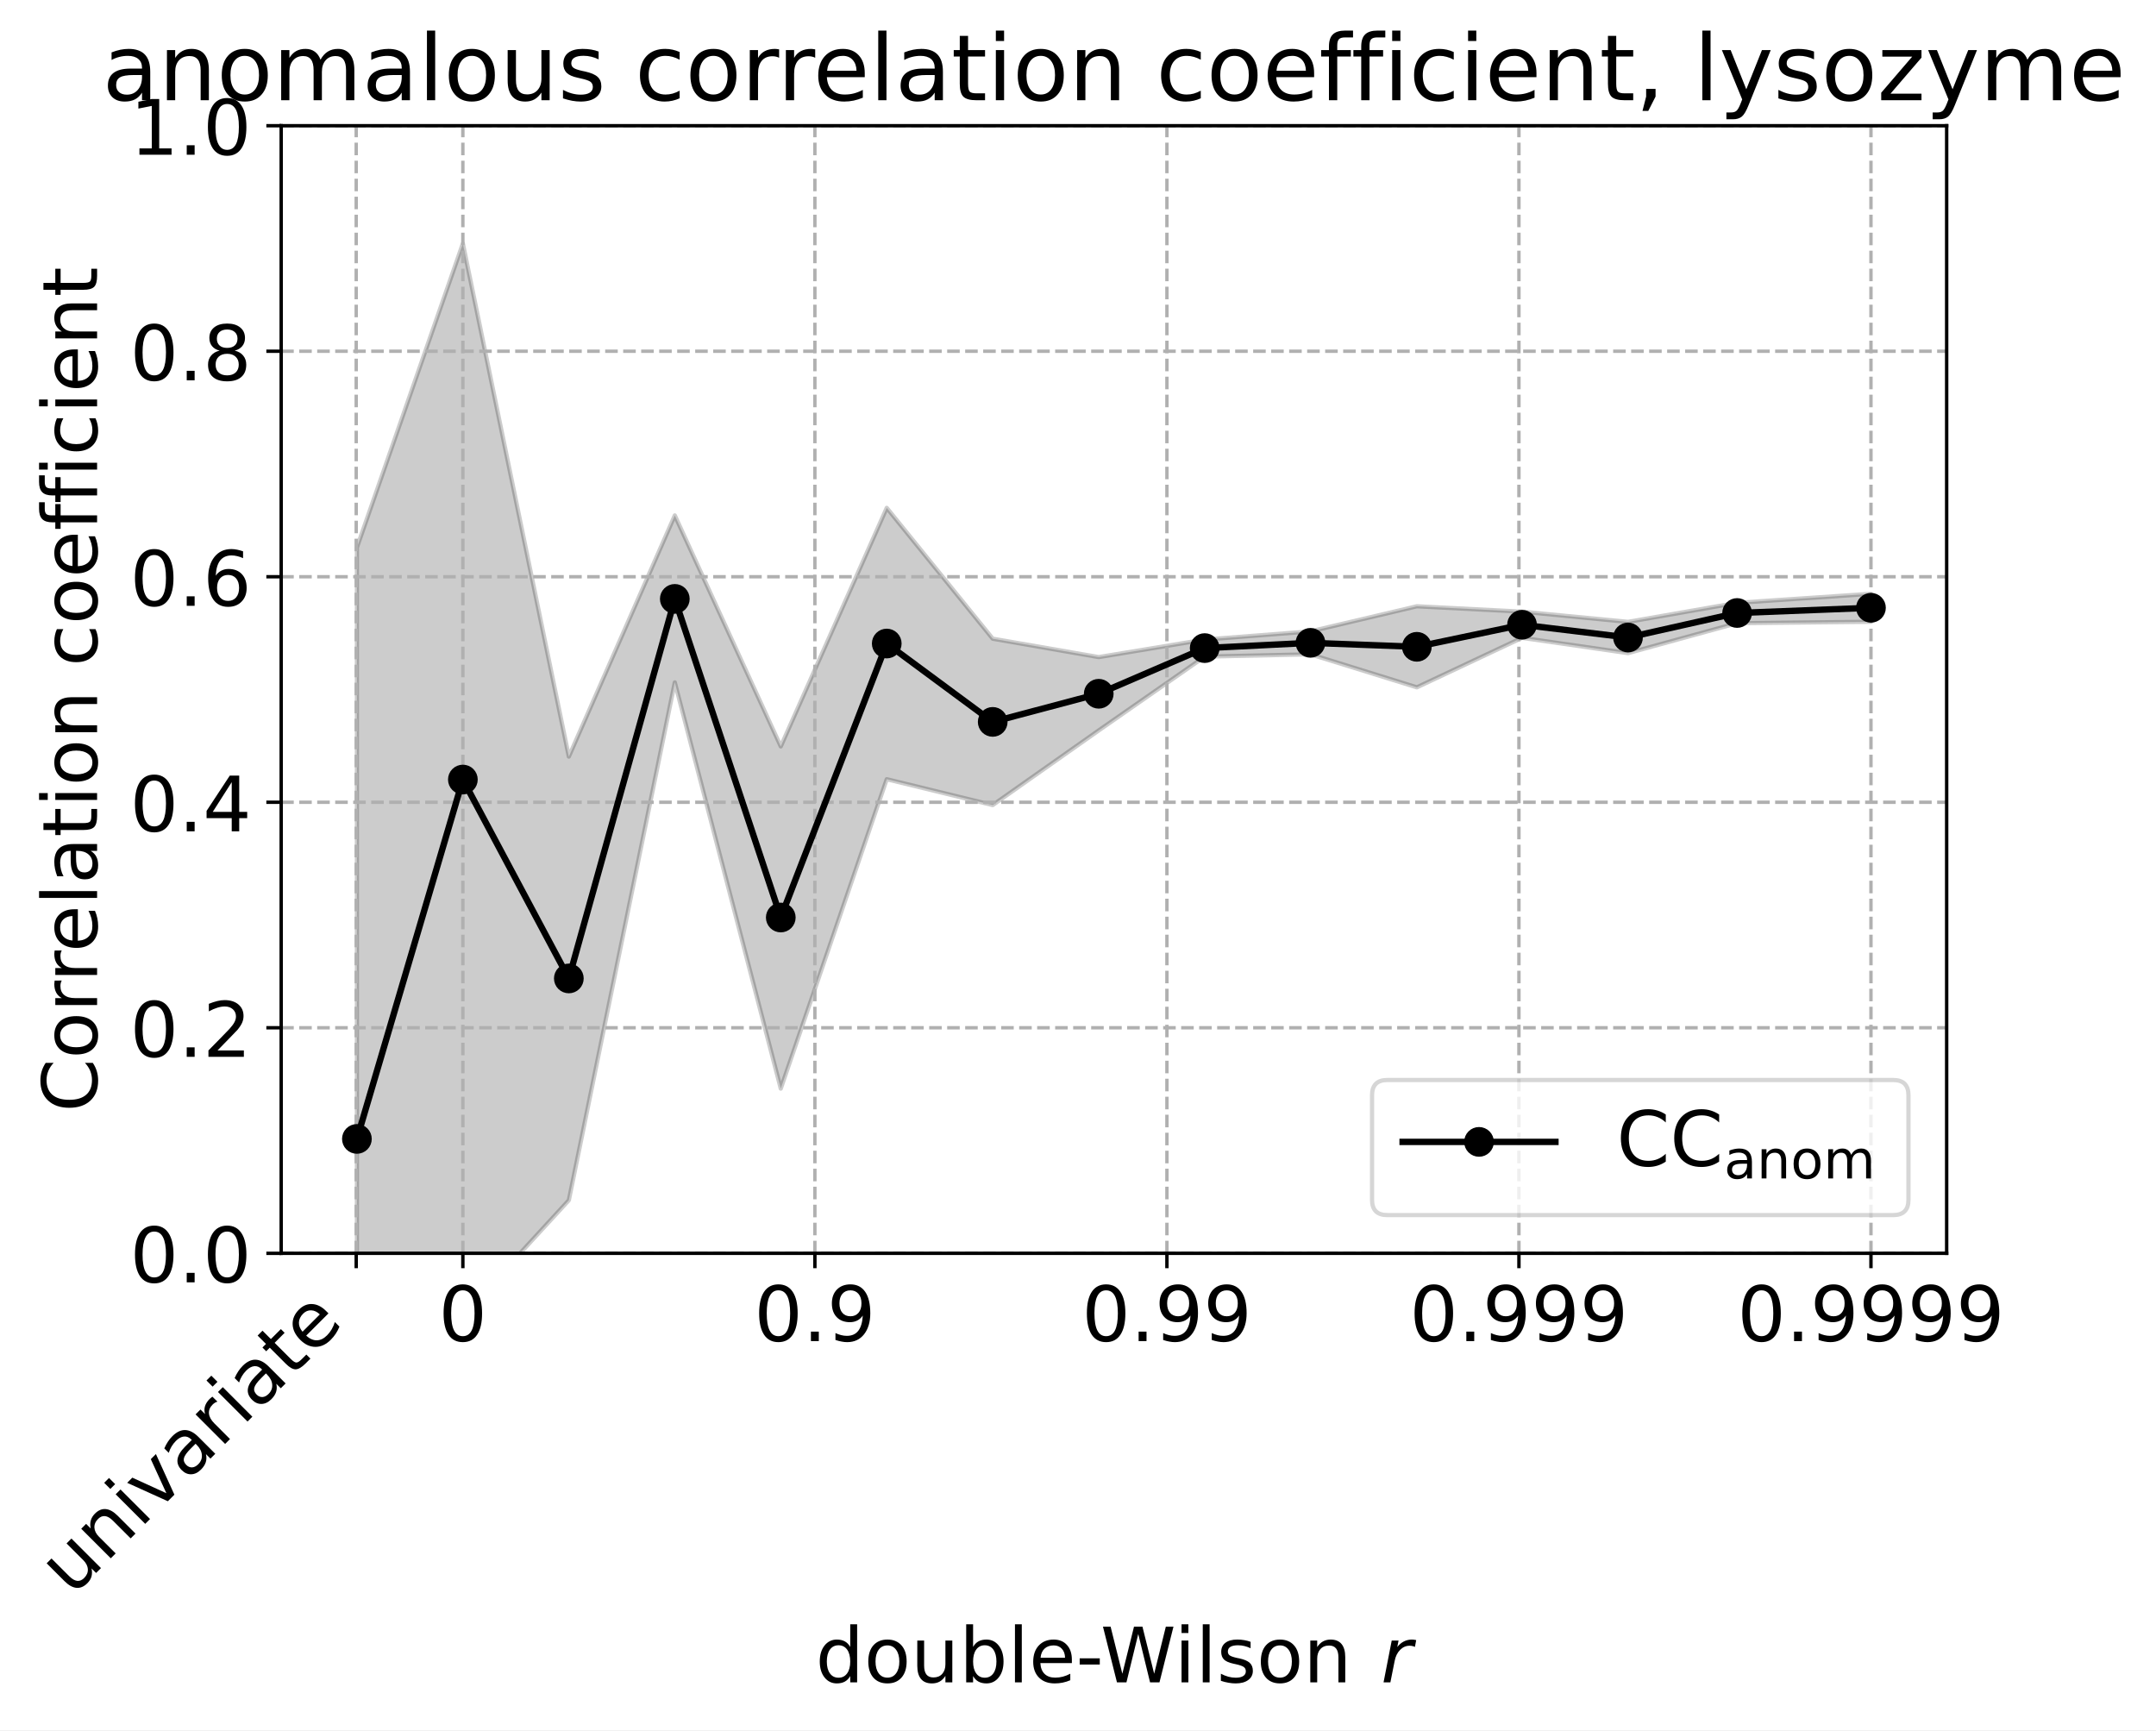
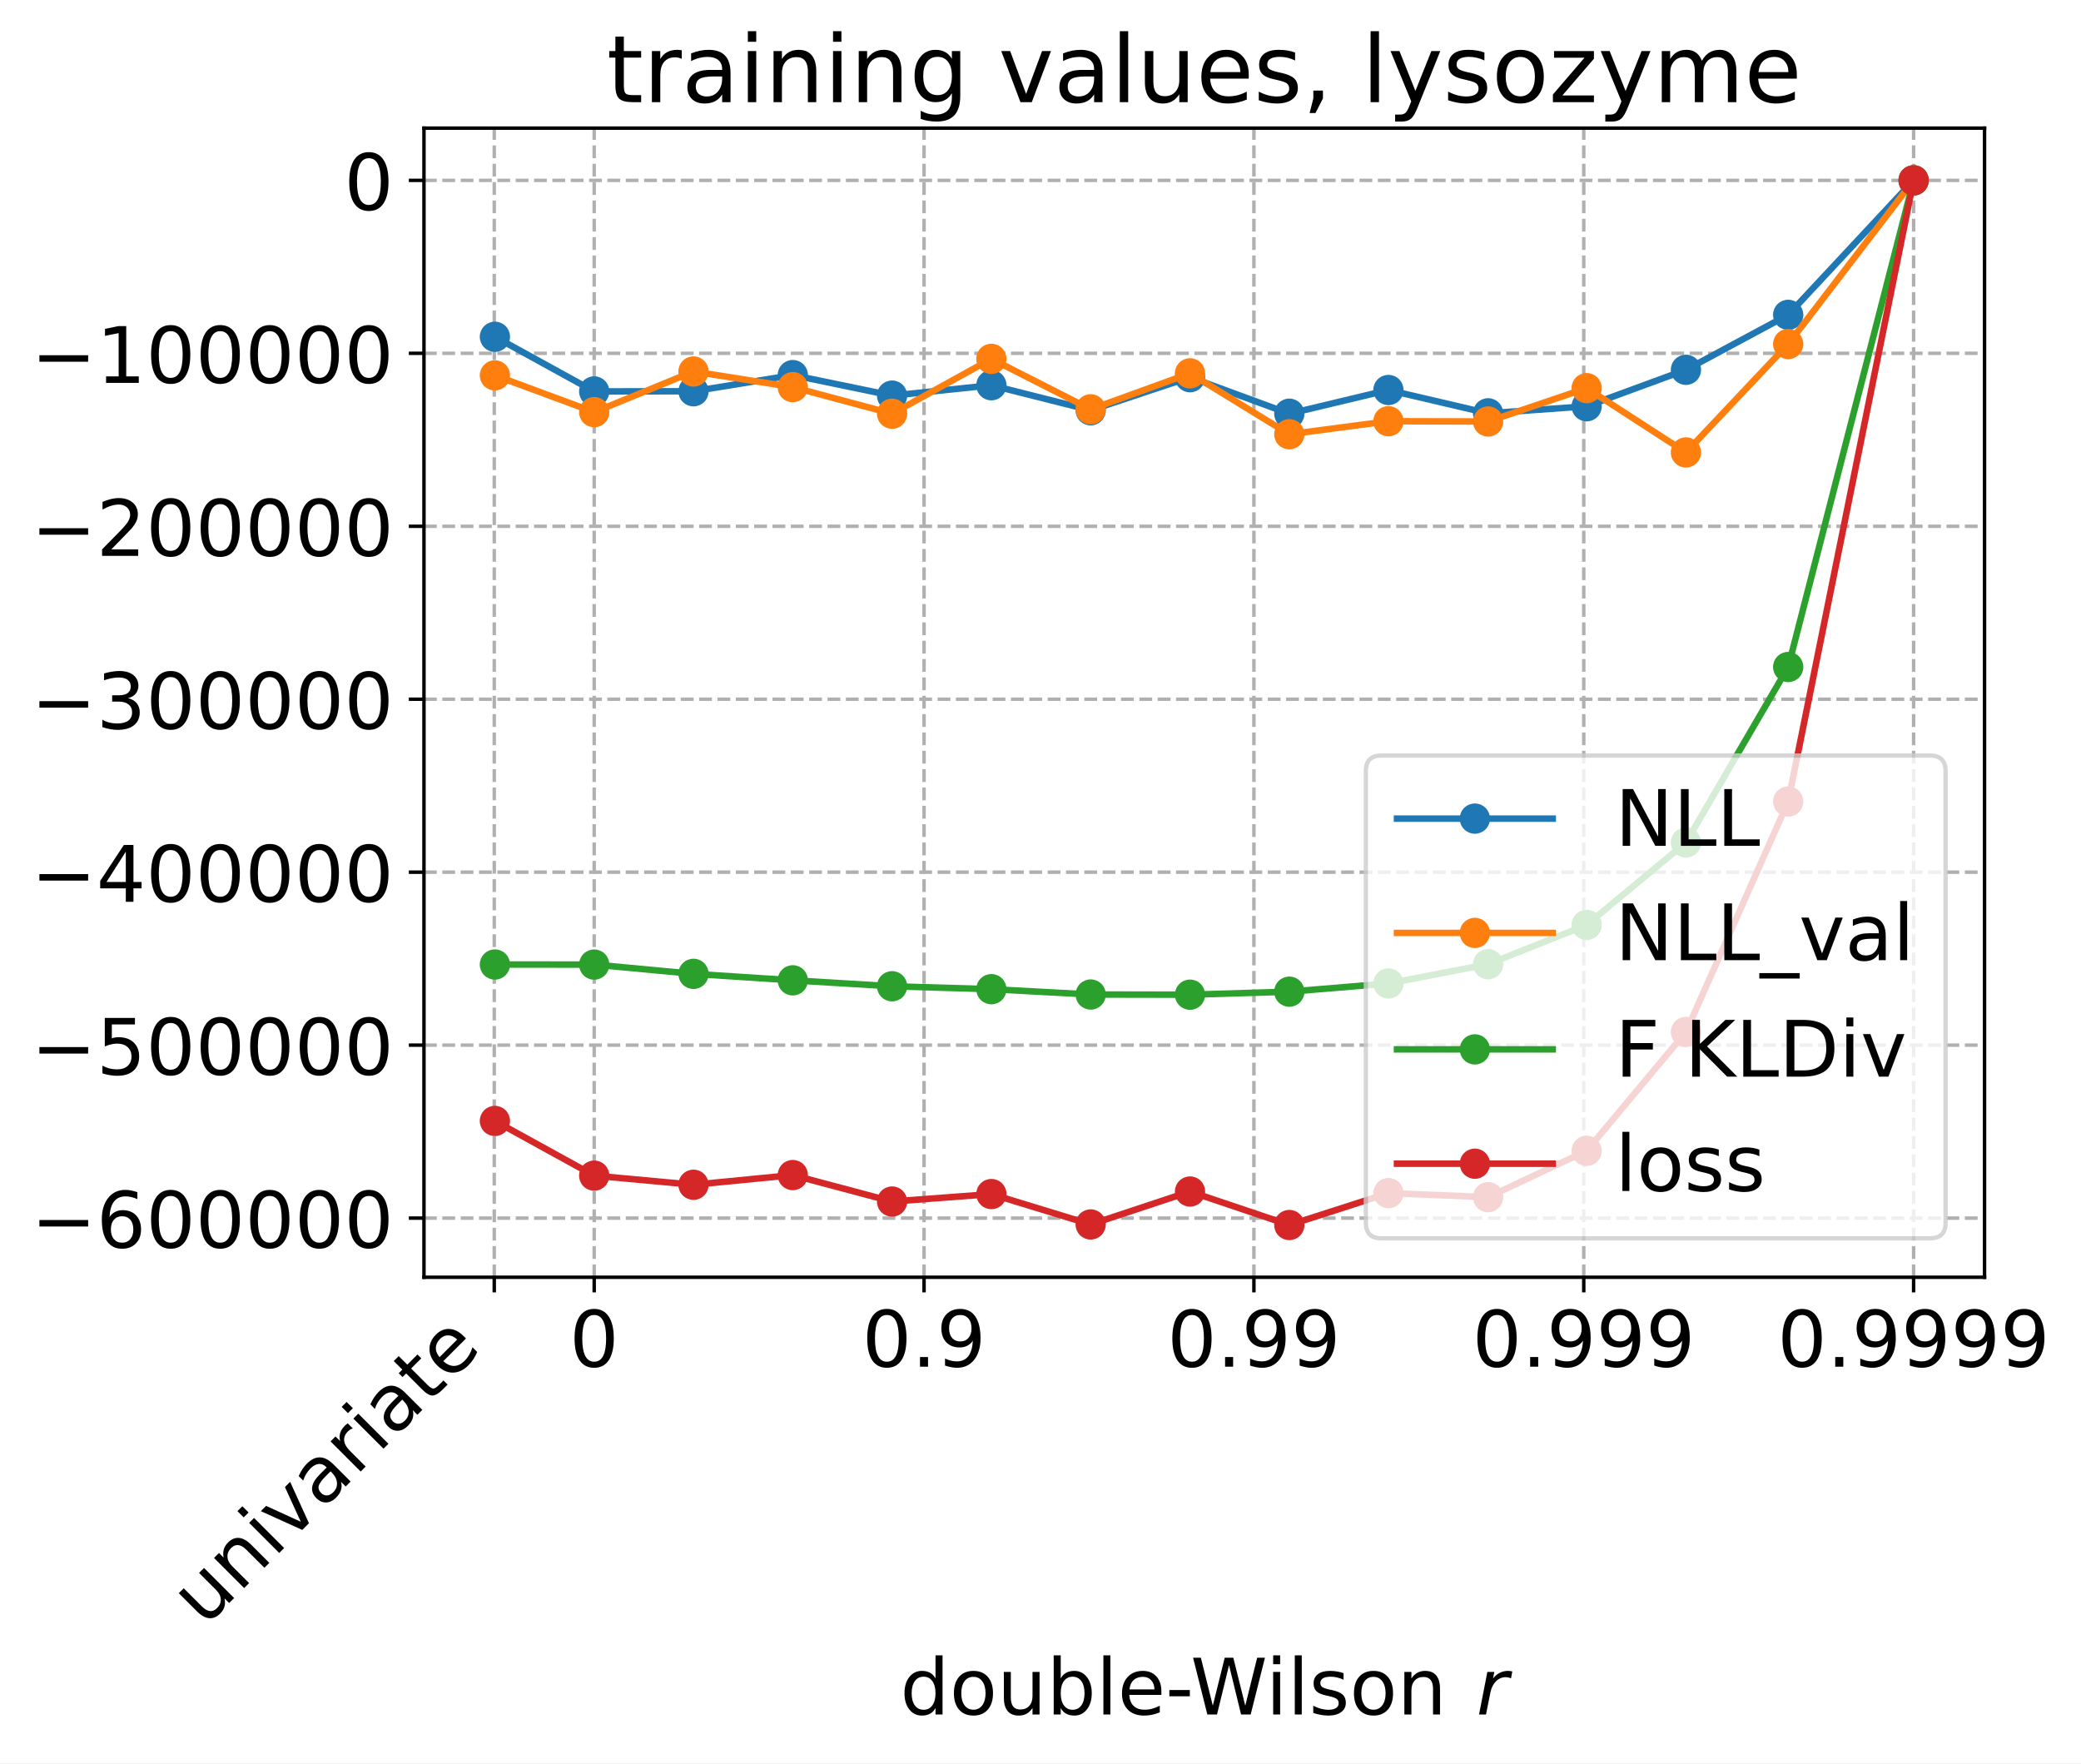
- <svg xmlns="http://www.w3.org/2000/svg" xmlns:xlink="http://www.w3.org/1999/xlink" width="507.878pt" height="407.537pt" viewBox="0 0 507.878 407.537" version="1.1">
+ <svg xmlns="http://www.w3.org/2000/svg" xmlns:xlink="http://www.w3.org/1999/xlink" width="481.013pt" height="407.537pt" viewBox="0 0 481.013 407.537" version="1.1">
  <defs>
    <style type="text/css">*{stroke-linejoin: round; stroke-linecap: butt}</style>
  </defs>
  <g id="figure_1">
    <g id="patch_1">
-       <path d="M 0 407.537  L 507.878 407.537  L 507.878 0  L 0 0  z " style="fill: #ffffff" />
+       <path d="M 0 407.537  L 481.013 407.537  L 481.013 0  L 0 0  z " style="fill: #ffffff" />
    </g>
    <g id="axes_1">
      <g id="patch_2">
-         <path d="M 66.24 295.207  L 458.566 295.207  L 458.566 29.613  L 66.24 29.613  z " style="fill: #ffffff" />
-       </g>
-       <g id="PolyCollection_1">
-         <defs>
-           <path id="m428f006444" d="M 84.073 -278.561  L 84.073 0.012  L 109.036 -97.665  L 133.998 -124.827  L 158.961 -246.808  L 183.924 -151.124  L 208.886 -224.002  L 233.849 -217.907  L 258.823 -235.491  L 283.786 -252.875  L 308.703 -253.418  L 333.758 -245.642  L 358.536 -257.302  L 383.499 -253.697  L 409.204 -260.753  L 440.733 -261.083  L 440.733 -267.673  L 440.733 -267.673  L 409.204 -265.548  L 383.499 -261.058  L 358.536 -263.467  L 333.758 -264.732  L 308.703 -258.827  L 283.786 -256.889  L 258.823 -252.763  L 233.849 -257.096  L 208.886 -287.91  L 183.924 -231.725  L 158.961 -286.135  L 133.998 -229.324  L 109.036 -350.172  L 84.073 -278.561  z " style="stroke: #000000; stroke-opacity: 0.2" />
-         </defs>
-         <g clip-path="url(#pf163dd55b8)">
-           <use xlink:href="#m428f006444" x="0" y="407.537" style="fill-opacity: 0.2; stroke: #000000; stroke-opacity: 0.2" />
-         </g>
+         <path d="M 97.998 295.207  L 458.718 295.207  L 458.718 29.613  L 97.998 29.613  z " style="fill: #ffffff" />
      </g>
      <g id="matplotlib.axis_1">
        <g id="xtick_1">
          <g id="line2d_1">
-             <path d="M 440.733 295.207  L 440.733 29.613  " clip-path="url(#pf163dd55b8)" style="fill: none; stroke-dasharray: 2.96,1.28; stroke-dashoffset: 0; stroke: #b0b0b0; stroke-width: 0.8" />
+             <path d="M 442.322 295.207  L 442.322 29.613  " clip-path="url(#pbe6b1aee3e)" style="fill: none; stroke-dasharray: 2.96,1.28; stroke-dashoffset: 0; stroke: #b0b0b0; stroke-width: 0.8" />
          </g>
          <g id="line2d_2">
            <defs>
-               <path id="m5466615521" d="M 0 0  L 0 3.5  " style="stroke: #000000; stroke-width: 0.8" />
+               <path id="me1b94ae127" d="M 0 0  L 0 3.5  " style="stroke: #000000; stroke-width: 0.8" />
            </defs>
            <g>
-               <use xlink:href="#m5466615521" x="440.733" y="295.207" style="stroke: #000000; stroke-width: 0.8" />
+               <use xlink:href="#me1b94ae127" x="442.322" y="295.207" style="stroke: #000000; stroke-width: 0.8" />
            </g>
          </g>
          <g id="text_1">
-             <text style="font: 18px 'DejaVu Sans', 'Bitstream Vera Sans', 'Computer Modern Sans Serif', 'Lucida Grande', 'Verdana', 'Geneva', 'Lucid', 'Arial', 'Helvetica', 'Avant Garde', sans-serif; text-anchor: middle" x="440.733" y="315.884" transform="rotate(-0 440.7327 315.8841)">0.9999</text>
+             <text style="font: 18px 'DejaVu Sans', 'Bitstream Vera Sans', 'Computer Modern Sans Serif', 'Lucida Grande', 'Verdana', 'Geneva', 'Lucid', 'Arial', 'Helvetica', 'Avant Garde', sans-serif; text-anchor: middle" x="442.322" y="315.884" transform="rotate(-0 442.3216 315.8841)">0.9999</text>
          </g>
        </g>
        <g id="xtick_2">
          <g id="line2d_3">
-             <path d="M 357.808 295.207  L 357.808 29.613  " clip-path="url(#pf163dd55b8)" style="fill: none; stroke-dasharray: 2.96,1.28; stroke-dashoffset: 0; stroke: #b0b0b0; stroke-width: 0.8" />
+             <path d="M 366.078 295.207  L 366.078 29.613  " clip-path="url(#pbe6b1aee3e)" style="fill: none; stroke-dasharray: 2.96,1.28; stroke-dashoffset: 0; stroke: #b0b0b0; stroke-width: 0.8" />
          </g>
          <g id="line2d_4">
            <g>
-               <use xlink:href="#m5466615521" x="357.808" y="295.207" style="stroke: #000000; stroke-width: 0.8" />
+               <use xlink:href="#me1b94ae127" x="366.078" y="295.207" style="stroke: #000000; stroke-width: 0.8" />
            </g>
          </g>
          <g id="text_2">
-             <text style="font: 18px 'DejaVu Sans', 'Bitstream Vera Sans', 'Computer Modern Sans Serif', 'Lucida Grande', 'Verdana', 'Geneva', 'Lucid', 'Arial', 'Helvetica', 'Avant Garde', sans-serif; text-anchor: middle" x="357.808" y="315.884" transform="rotate(-0 357.8084 315.8841)">0.999</text>
+             <text style="font: 18px 'DejaVu Sans', 'Bitstream Vera Sans', 'Computer Modern Sans Serif', 'Lucida Grande', 'Verdana', 'Geneva', 'Lucid', 'Arial', 'Helvetica', 'Avant Garde', sans-serif; text-anchor: middle" x="366.078" y="315.884" transform="rotate(-0 366.0778 315.8841)">0.999</text>
          </g>
        </g>
        <g id="xtick_3">
          <g id="line2d_5">
-             <path d="M 274.884 295.207  L 274.884 29.613  " clip-path="url(#pf163dd55b8)" style="fill: none; stroke-dasharray: 2.96,1.28; stroke-dashoffset: 0; stroke: #b0b0b0; stroke-width: 0.8" />
+             <path d="M 289.834 295.207  L 289.834 29.613  " clip-path="url(#pbe6b1aee3e)" style="fill: none; stroke-dasharray: 2.96,1.28; stroke-dashoffset: 0; stroke: #b0b0b0; stroke-width: 0.8" />
          </g>
          <g id="line2d_6">
            <g>
-               <use xlink:href="#m5466615521" x="274.884" y="295.207" style="stroke: #000000; stroke-width: 0.8" />
+               <use xlink:href="#me1b94ae127" x="289.834" y="295.207" style="stroke: #000000; stroke-width: 0.8" />
            </g>
          </g>
          <g id="text_3">
-             <text style="font: 18px 'DejaVu Sans', 'Bitstream Vera Sans', 'Computer Modern Sans Serif', 'Lucida Grande', 'Verdana', 'Geneva', 'Lucid', 'Arial', 'Helvetica', 'Avant Garde', sans-serif; text-anchor: middle" x="274.884" y="315.884" transform="rotate(-0 274.8842 315.8841)">0.99</text>
+             <text style="font: 18px 'DejaVu Sans', 'Bitstream Vera Sans', 'Computer Modern Sans Serif', 'Lucida Grande', 'Verdana', 'Geneva', 'Lucid', 'Arial', 'Helvetica', 'Avant Garde', sans-serif; text-anchor: middle" x="289.834" y="315.884" transform="rotate(-0 289.834 315.8841)">0.99</text>
          </g>
        </g>
        <g id="xtick_4">
          <g id="line2d_7">
-             <path d="M 191.96 295.207  L 191.96 29.613  " clip-path="url(#pf163dd55b8)" style="fill: none; stroke-dasharray: 2.96,1.28; stroke-dashoffset: 0; stroke: #b0b0b0; stroke-width: 0.8" />
+             <path d="M 213.59 295.207  L 213.59 29.613  " clip-path="url(#pbe6b1aee3e)" style="fill: none; stroke-dasharray: 2.96,1.28; stroke-dashoffset: 0; stroke: #b0b0b0; stroke-width: 0.8" />
          </g>
          <g id="line2d_8">
            <g>
-               <use xlink:href="#m5466615521" x="191.96" y="295.207" style="stroke: #000000; stroke-width: 0.8" />
+               <use xlink:href="#me1b94ae127" x="213.59" y="295.207" style="stroke: #000000; stroke-width: 0.8" />
            </g>
          </g>
          <g id="text_4">
-             <text style="font: 18px 'DejaVu Sans', 'Bitstream Vera Sans', 'Computer Modern Sans Serif', 'Lucida Grande', 'Verdana', 'Geneva', 'Lucid', 'Arial', 'Helvetica', 'Avant Garde', sans-serif; text-anchor: middle" x="191.96" y="315.884" transform="rotate(-0 191.9599 315.8841)">0.9</text>
+             <text style="font: 18px 'DejaVu Sans', 'Bitstream Vera Sans', 'Computer Modern Sans Serif', 'Lucida Grande', 'Verdana', 'Geneva', 'Lucid', 'Arial', 'Helvetica', 'Avant Garde', sans-serif; text-anchor: middle" x="213.59" y="315.884" transform="rotate(-0 213.5902 315.8841)">0.9</text>
          </g>
        </g>
        <g id="xtick_5">
          <g id="line2d_9">
-             <path d="M 109.036 295.207  L 109.036 29.613  " clip-path="url(#pf163dd55b8)" style="fill: none; stroke-dasharray: 2.96,1.28; stroke-dashoffset: 0; stroke: #b0b0b0; stroke-width: 0.8" />
+             <path d="M 137.346 295.207  L 137.346 29.613  " clip-path="url(#pbe6b1aee3e)" style="fill: none; stroke-dasharray: 2.96,1.28; stroke-dashoffset: 0; stroke: #b0b0b0; stroke-width: 0.8" />
          </g>
          <g id="line2d_10">
            <g>
-               <use xlink:href="#m5466615521" x="109.036" y="295.207" style="stroke: #000000; stroke-width: 0.8" />
+               <use xlink:href="#me1b94ae127" x="137.346" y="295.207" style="stroke: #000000; stroke-width: 0.8" />
            </g>
          </g>
          <g id="text_5">
-             <text style="font: 18px 'DejaVu Sans', 'Bitstream Vera Sans', 'Computer Modern Sans Serif', 'Lucida Grande', 'Verdana', 'Geneva', 'Lucid', 'Arial', 'Helvetica', 'Avant Garde', sans-serif; text-anchor: middle" x="109.036" y="315.884" transform="rotate(-0 109.0356 315.8841)">0</text>
+             <text style="font: 18px 'DejaVu Sans', 'Bitstream Vera Sans', 'Computer Modern Sans Serif', 'Lucida Grande', 'Verdana', 'Geneva', 'Lucid', 'Arial', 'Helvetica', 'Avant Garde', sans-serif; text-anchor: middle" x="137.346" y="315.884" transform="rotate(-0 137.3465 315.8841)">0</text>
          </g>
        </g>
        <g id="xtick_6">
          <g id="line2d_11">
-             <path d="M 83.91 295.207  L 83.91 29.613  " clip-path="url(#pf163dd55b8)" style="fill: none; stroke-dasharray: 2.96,1.28; stroke-dashoffset: 0; stroke: #b0b0b0; stroke-width: 0.8" />
+             <path d="M 114.245 295.207  L 114.245 29.613  " clip-path="url(#pbe6b1aee3e)" style="fill: none; stroke-dasharray: 2.96,1.28; stroke-dashoffset: 0; stroke: #b0b0b0; stroke-width: 0.8" />
          </g>
          <g id="line2d_12">
            <g>
-               <use xlink:href="#m5466615521" x="83.91" y="295.207" style="stroke: #000000; stroke-width: 0.8" />
+               <use xlink:href="#me1b94ae127" x="114.245" y="295.207" style="stroke: #000000; stroke-width: 0.8" />
            </g>
          </g>
          <g id="text_6">
-             <text style="font: 18px 'DejaVu Sans', 'Bitstream Vera Sans', 'Computer Modern Sans Serif', 'Lucida Grande', 'Verdana', 'Geneva', 'Lucid', 'Arial', 'Helvetica', 'Avant Garde', sans-serif" transform="translate(16.87123 376.2695) rotate(-45)">univariate</text>
+             <text style="font: 18px 'DejaVu Sans', 'Bitstream Vera Sans', 'Computer Modern Sans Serif', 'Lucida Grande', 'Verdana', 'Geneva', 'Lucid', 'Arial', 'Helvetica', 'Avant Garde', sans-serif" transform="translate(47.20622 376.2695) rotate(-45)">univariate</text>
          </g>
        </g>
        <g id="text_7">
-           <g transform="translate(192.1128 396.5937)">
+           <g transform="translate(208.0682 396.5937)">
            <text>
              <tspan style="font: 18px 'DejaVu Sans'" x="0 11.426 22.438 33.847 45.272 50.273 61.348 67.843 85.641 90.642 95.643 105.021 116.033 127.441" y="-0.328">double-Wilson </tspan>
              <tspan style="font: oblique 18px 'DejaVu Sans'" x="133.163" y="-0.328">r</tspan>
            </text>
          </g>
        </g>
      </g>
      <g id="matplotlib.axis_2">
        <g id="ytick_1">
          <g id="line2d_13">
-             <path d="M 66.24 295.207  L 458.566 295.207  " clip-path="url(#pf163dd55b8)" style="fill: none; stroke-dasharray: 2.96,1.28; stroke-dashoffset: 0; stroke: #b0b0b0; stroke-width: 0.8" />
+             <path d="M 97.998 281.533  L 458.718 281.533  " clip-path="url(#pbe6b1aee3e)" style="fill: none; stroke-dasharray: 2.96,1.28; stroke-dashoffset: 0; stroke: #b0b0b0; stroke-width: 0.8" />
          </g>
          <g id="line2d_14">
            <defs>
-               <path id="mb3e2295ce0" d="M 0 0  L -3.5 0  " style="stroke: #000000; stroke-width: 0.8" />
+               <path id="mc0cd00b56c" d="M 0 0  L -3.5 0  " style="stroke: #000000; stroke-width: 0.8" />
            </defs>
            <g>
-               <use xlink:href="#mb3e2295ce0" x="66.24" y="295.207" style="stroke: #000000; stroke-width: 0.8" />
+               <use xlink:href="#mc0cd00b56c" x="97.998" y="281.533" style="stroke: #000000; stroke-width: 0.8" />
            </g>
          </g>
          <g id="text_8">
-             <text style="font: 18px 'DejaVu Sans', 'Bitstream Vera Sans', 'Computer Modern Sans Serif', 'Lucida Grande', 'Verdana', 'Geneva', 'Lucid', 'Arial', 'Helvetica', 'Avant Garde', sans-serif; text-anchor: end" x="59.24" y="302.045" transform="rotate(-0 59.23997 302.0455)">0.0</text>
+             <text style="font: 18px 'DejaVu Sans', 'Bitstream Vera Sans', 'Computer Modern Sans Serif', 'Lucida Grande', 'Verdana', 'Geneva', 'Lucid', 'Arial', 'Helvetica', 'Avant Garde', sans-serif; text-anchor: end" x="90.998" y="288.372" transform="rotate(-0 90.99844 288.3721)">−600000</text>
          </g>
        </g>
        <g id="ytick_2">
          <g id="line2d_15">
-             <path d="M 66.24 242.088  L 458.566 242.088  " clip-path="url(#pf163dd55b8)" style="fill: none; stroke-dasharray: 2.96,1.28; stroke-dashoffset: 0; stroke: #b0b0b0; stroke-width: 0.8" />
+             <path d="M 97.998 241.559  L 458.718 241.559  " clip-path="url(#pbe6b1aee3e)" style="fill: none; stroke-dasharray: 2.96,1.28; stroke-dashoffset: 0; stroke: #b0b0b0; stroke-width: 0.8" />
          </g>
          <g id="line2d_16">
            <g>
-               <use xlink:href="#mb3e2295ce0" x="66.24" y="242.088" style="stroke: #000000; stroke-width: 0.8" />
+               <use xlink:href="#mc0cd00b56c" x="97.998" y="241.559" style="stroke: #000000; stroke-width: 0.8" />
            </g>
          </g>
          <g id="text_9">
-             <text style="font: 18px 'DejaVu Sans', 'Bitstream Vera Sans', 'Computer Modern Sans Serif', 'Lucida Grande', 'Verdana', 'Geneva', 'Lucid', 'Arial', 'Helvetica', 'Avant Garde', sans-serif; text-anchor: end" x="59.24" y="248.927" transform="rotate(-0 59.23997 248.9266)">0.2</text>
+             <text style="font: 18px 'DejaVu Sans', 'Bitstream Vera Sans', 'Computer Modern Sans Serif', 'Lucida Grande', 'Verdana', 'Geneva', 'Lucid', 'Arial', 'Helvetica', 'Avant Garde', sans-serif; text-anchor: end" x="90.998" y="248.397" transform="rotate(-0 90.99844 248.3973)">−500000</text>
          </g>
        </g>
        <g id="ytick_3">
          <g id="line2d_17">
-             <path d="M 66.24 188.969  L 458.566 188.969  " clip-path="url(#pf163dd55b8)" style="fill: none; stroke-dasharray: 2.96,1.28; stroke-dashoffset: 0; stroke: #b0b0b0; stroke-width: 0.8" />
+             <path d="M 97.998 201.584  L 458.718 201.584  " clip-path="url(#pbe6b1aee3e)" style="fill: none; stroke-dasharray: 2.96,1.28; stroke-dashoffset: 0; stroke: #b0b0b0; stroke-width: 0.8" />
          </g>
          <g id="line2d_18">
            <g>
-               <use xlink:href="#mb3e2295ce0" x="66.24" y="188.969" style="stroke: #000000; stroke-width: 0.8" />
+               <use xlink:href="#mc0cd00b56c" x="97.998" y="201.584" style="stroke: #000000; stroke-width: 0.8" />
            </g>
          </g>
          <g id="text_10">
-             <text style="font: 18px 'DejaVu Sans', 'Bitstream Vera Sans', 'Computer Modern Sans Serif', 'Lucida Grande', 'Verdana', 'Geneva', 'Lucid', 'Arial', 'Helvetica', 'Avant Garde', sans-serif; text-anchor: end" x="59.24" y="195.808" transform="rotate(-0 59.23997 195.8078)">0.4</text>
+             <text style="font: 18px 'DejaVu Sans', 'Bitstream Vera Sans', 'Computer Modern Sans Serif', 'Lucida Grande', 'Verdana', 'Geneva', 'Lucid', 'Arial', 'Helvetica', 'Avant Garde', sans-serif; text-anchor: end" x="90.998" y="208.423" transform="rotate(-0 90.99844 208.4226)">−400000</text>
          </g>
        </g>
        <g id="ytick_4">
          <g id="line2d_19">
-             <path d="M 66.24 135.85  L 458.566 135.85  " clip-path="url(#pf163dd55b8)" style="fill: none; stroke-dasharray: 2.96,1.28; stroke-dashoffset: 0; stroke: #b0b0b0; stroke-width: 0.8" />
+             <path d="M 97.998 161.609  L 458.718 161.609  " clip-path="url(#pbe6b1aee3e)" style="fill: none; stroke-dasharray: 2.96,1.28; stroke-dashoffset: 0; stroke: #b0b0b0; stroke-width: 0.8" />
          </g>
          <g id="line2d_20">
            <g>
-               <use xlink:href="#mb3e2295ce0" x="66.24" y="135.85" style="stroke: #000000; stroke-width: 0.8" />
+               <use xlink:href="#mc0cd00b56c" x="97.998" y="161.609" style="stroke: #000000; stroke-width: 0.8" />
            </g>
          </g>
          <g id="text_11">
-             <text style="font: 18px 'DejaVu Sans', 'Bitstream Vera Sans', 'Computer Modern Sans Serif', 'Lucida Grande', 'Verdana', 'Geneva', 'Lucid', 'Arial', 'Helvetica', 'Avant Garde', sans-serif; text-anchor: end" x="59.24" y="142.689" transform="rotate(-0 59.23997 142.6889)">0.6</text>
+             <text style="font: 18px 'DejaVu Sans', 'Bitstream Vera Sans', 'Computer Modern Sans Serif', 'Lucida Grande', 'Verdana', 'Geneva', 'Lucid', 'Arial', 'Helvetica', 'Avant Garde', sans-serif; text-anchor: end" x="90.998" y="168.448" transform="rotate(-0 90.99844 168.4479)">−300000</text>
          </g>
        </g>
        <g id="ytick_5">
          <g id="line2d_21">
-             <path d="M 66.24 82.731  L 458.566 82.731  " clip-path="url(#pf163dd55b8)" style="fill: none; stroke-dasharray: 2.96,1.28; stroke-dashoffset: 0; stroke: #b0b0b0; stroke-width: 0.8" />
+             <path d="M 97.998 121.635  L 458.718 121.635  " clip-path="url(#pbe6b1aee3e)" style="fill: none; stroke-dasharray: 2.96,1.28; stroke-dashoffset: 0; stroke: #b0b0b0; stroke-width: 0.8" />
          </g>
          <g id="line2d_22">
            <g>
-               <use xlink:href="#mb3e2295ce0" x="66.24" y="82.731" style="stroke: #000000; stroke-width: 0.8" />
+               <use xlink:href="#mc0cd00b56c" x="97.998" y="121.635" style="stroke: #000000; stroke-width: 0.8" />
            </g>
          </g>
          <g id="text_12">
-             <text style="font: 18px 'DejaVu Sans', 'Bitstream Vera Sans', 'Computer Modern Sans Serif', 'Lucida Grande', 'Verdana', 'Geneva', 'Lucid', 'Arial', 'Helvetica', 'Avant Garde', sans-serif; text-anchor: end" x="59.24" y="89.57" transform="rotate(-0 59.23997 89.57007)">0.8</text>
+             <text style="font: 18px 'DejaVu Sans', 'Bitstream Vera Sans', 'Computer Modern Sans Serif', 'Lucida Grande', 'Verdana', 'Geneva', 'Lucid', 'Arial', 'Helvetica', 'Avant Garde', sans-serif; text-anchor: end" x="90.998" y="128.473" transform="rotate(-0 90.99844 128.4732)">−200000</text>
          </g>
        </g>
        <g id="ytick_6">
          <g id="line2d_23">
-             <path d="M 66.24 29.613  L 458.566 29.613  " clip-path="url(#pf163dd55b8)" style="fill: none; stroke-dasharray: 2.96,1.28; stroke-dashoffset: 0; stroke: #b0b0b0; stroke-width: 0.8" />
+             <path d="M 97.998 81.66  L 458.718 81.66  " clip-path="url(#pbe6b1aee3e)" style="fill: none; stroke-dasharray: 2.96,1.28; stroke-dashoffset: 0; stroke: #b0b0b0; stroke-width: 0.8" />
          </g>
          <g id="line2d_24">
            <g>
-               <use xlink:href="#mb3e2295ce0" x="66.24" y="29.613" style="stroke: #000000; stroke-width: 0.8" />
+               <use xlink:href="#mc0cd00b56c" x="97.998" y="81.66" style="stroke: #000000; stroke-width: 0.8" />
            </g>
          </g>
          <g id="text_13">
-             <text style="font: 18px 'DejaVu Sans', 'Bitstream Vera Sans', 'Computer Modern Sans Serif', 'Lucida Grande', 'Verdana', 'Geneva', 'Lucid', 'Arial', 'Helvetica', 'Avant Garde', sans-serif; text-anchor: end" x="59.24" y="36.451" transform="rotate(-0 59.23997 36.45122)">1.0</text>
-           </g>
-         </g>
-         <g id="text_14">
-           <text style="font: 18px 'DejaVu Sans', 'Bitstream Vera Sans', 'Computer Modern Sans Serif', 'Lucida Grande', 'Verdana', 'Geneva', 'Lucid', 'Arial', 'Helvetica', 'Avant Garde', sans-serif; text-anchor: middle" x="22.871" y="162.41" transform="rotate(-90 22.87091 162.4098)">Correlation coefficient</text>
-         </g>
-       </g>
-       <g id="line2d_25">
-         <path d="M 84.073 268.262  L 109.036 183.619  L 133.998 230.462  L 158.961 141.065  L 183.924 216.113  L 208.886 151.581  L 233.849 170.036  L 258.823 163.41  L 283.786 152.655  L 308.703 151.415  L 333.758 152.35  L 358.536 147.153  L 383.499 150.16  L 409.204 144.387  L 440.733 143.159  " clip-path="url(#pf163dd55b8)" style="fill: none; stroke: #000000; stroke-width: 1.5; stroke-linecap: square" />
+             <text style="font: 18px 'DejaVu Sans', 'Bitstream Vera Sans', 'Computer Modern Sans Serif', 'Lucida Grande', 'Verdana', 'Geneva', 'Lucid', 'Arial', 'Helvetica', 'Avant Garde', sans-serif; text-anchor: end" x="90.998" y="88.498" transform="rotate(-0 90.99844 88.49842)">−100000</text>
+           </g>
+         </g>
+         <g id="ytick_7">
+           <g id="line2d_25">
+             <path d="M 97.998 41.685  L 458.718 41.685  " clip-path="url(#pbe6b1aee3e)" style="fill: none; stroke-dasharray: 2.96,1.28; stroke-dashoffset: 0; stroke: #b0b0b0; stroke-width: 0.8" />
+           </g>
+           <g id="line2d_26">
+             <g>
+               <use xlink:href="#mc0cd00b56c" x="97.998" y="41.685" style="stroke: #000000; stroke-width: 0.8" />
+             </g>
+           </g>
+           <g id="text_14">
+             <text style="font: 18px 'DejaVu Sans', 'Bitstream Vera Sans', 'Computer Modern Sans Serif', 'Lucida Grande', 'Verdana', 'Geneva', 'Lucid', 'Arial', 'Helvetica', 'Avant Garde', sans-serif; text-anchor: end" x="90.998" y="48.524" transform="rotate(-0 90.99844 48.52369)">0</text>
+           </g>
+         </g>
+       </g>
+       <g id="line2d_27">
+         <path d="M 114.395 77.84  L 137.346 90.466  L 160.298 90.432  L 183.25 86.693  L 206.201 91.439  L 229.153 89.04  L 252.105 94.828  L 275.067 87.181  L 298.019 95.616  L 320.928 90.141  L 343.965 95.53  L 366.747 93.899  L 389.698 85.474  L 413.333 72.77  L 442.322 41.685  " clip-path="url(#pbe6b1aee3e)" style="fill: none; stroke: #1f77b4; stroke-width: 1.5; stroke-linecap: square" />
        <defs>
-           <path id="ma2530b94a4" d="M 0 3  C 0.796 3 1.559 2.684 2.121 2.121  C 2.684 1.559 3 0.796 3 0  C 3 -0.796 2.684 -1.559 2.121 -2.121  C 1.559 -2.684 0.796 -3 0 -3  C -0.796 -3 -1.559 -2.684 -2.121 -2.121  C -2.684 -1.559 -3 -0.796 -3 0  C -3 0.796 -2.684 1.559 -2.121 2.121  C -1.559 2.684 -0.796 3 0 3  z " style="stroke: #000000" />
+           <path id="m8297f97a45" d="M 0 3  C 0.796 3 1.559 2.684 2.121 2.121  C 2.684 1.559 3 0.796 3 0  C 3 -0.796 2.684 -1.559 2.121 -2.121  C 1.559 -2.684 0.796 -3 0 -3  C -0.796 -3 -1.559 -2.684 -2.121 -2.121  C -2.684 -1.559 -3 -0.796 -3 0  C -3 0.796 -2.684 1.559 -2.121 2.121  C -1.559 2.684 -0.796 3 0 3  z " style="stroke: #1f77b4" />
        </defs>
-         <g clip-path="url(#pf163dd55b8)">
-           <use xlink:href="#ma2530b94a4" x="84.073" y="268.262" style="stroke: #000000" />
-           <use xlink:href="#ma2530b94a4" x="109.036" y="183.619" style="stroke: #000000" />
-           <use xlink:href="#ma2530b94a4" x="133.998" y="230.462" style="stroke: #000000" />
-           <use xlink:href="#ma2530b94a4" x="158.961" y="141.065" style="stroke: #000000" />
-           <use xlink:href="#ma2530b94a4" x="183.924" y="216.113" style="stroke: #000000" />
-           <use xlink:href="#ma2530b94a4" x="208.886" y="151.581" style="stroke: #000000" />
-           <use xlink:href="#ma2530b94a4" x="233.849" y="170.036" style="stroke: #000000" />
-           <use xlink:href="#ma2530b94a4" x="258.823" y="163.41" style="stroke: #000000" />
-           <use xlink:href="#ma2530b94a4" x="283.786" y="152.655" style="stroke: #000000" />
-           <use xlink:href="#ma2530b94a4" x="308.703" y="151.415" style="stroke: #000000" />
-           <use xlink:href="#ma2530b94a4" x="333.758" y="152.35" style="stroke: #000000" />
-           <use xlink:href="#ma2530b94a4" x="358.536" y="147.153" style="stroke: #000000" />
-           <use xlink:href="#ma2530b94a4" x="383.499" y="150.16" style="stroke: #000000" />
-           <use xlink:href="#ma2530b94a4" x="409.204" y="144.387" style="stroke: #000000" />
-           <use xlink:href="#ma2530b94a4" x="440.733" y="143.159" style="stroke: #000000" />
+         <g clip-path="url(#pbe6b1aee3e)">
+           <use xlink:href="#m8297f97a45" x="114.395" y="77.84" style="fill: #1f77b4; stroke: #1f77b4" />
+           <use xlink:href="#m8297f97a45" x="137.346" y="90.466" style="fill: #1f77b4; stroke: #1f77b4" />
+           <use xlink:href="#m8297f97a45" x="160.298" y="90.432" style="fill: #1f77b4; stroke: #1f77b4" />
+           <use xlink:href="#m8297f97a45" x="183.25" y="86.693" style="fill: #1f77b4; stroke: #1f77b4" />
+           <use xlink:href="#m8297f97a45" x="206.201" y="91.439" style="fill: #1f77b4; stroke: #1f77b4" />
+           <use xlink:href="#m8297f97a45" x="229.153" y="89.04" style="fill: #1f77b4; stroke: #1f77b4" />
+           <use xlink:href="#m8297f97a45" x="252.105" y="94.828" style="fill: #1f77b4; stroke: #1f77b4" />
+           <use xlink:href="#m8297f97a45" x="275.067" y="87.181" style="fill: #1f77b4; stroke: #1f77b4" />
+           <use xlink:href="#m8297f97a45" x="298.019" y="95.616" style="fill: #1f77b4; stroke: #1f77b4" />
+           <use xlink:href="#m8297f97a45" x="320.928" y="90.141" style="fill: #1f77b4; stroke: #1f77b4" />
+           <use xlink:href="#m8297f97a45" x="343.965" y="95.53" style="fill: #1f77b4; stroke: #1f77b4" />
+           <use xlink:href="#m8297f97a45" x="366.747" y="93.899" style="fill: #1f77b4; stroke: #1f77b4" />
+           <use xlink:href="#m8297f97a45" x="389.698" y="85.474" style="fill: #1f77b4; stroke: #1f77b4" />
+           <use xlink:href="#m8297f97a45" x="413.333" y="72.77" style="fill: #1f77b4; stroke: #1f77b4" />
+           <use xlink:href="#m8297f97a45" x="442.322" y="41.685" style="fill: #1f77b4; stroke: #1f77b4" />
+         </g>
+       </g>
+       <g id="line2d_28">
+         <path d="M 114.395 86.762  L 137.346 95.255  L 160.298 85.862  L 183.25 89.477  L 206.201 95.62  L 229.153 82.946  L 252.105 94.603  L 275.067 86.291  L 298.019 100.365  L 320.928 97.356  L 343.965 97.419  L 366.747 89.71  L 389.698 104.571  L 413.333 79.519  L 442.322 41.685  " clip-path="url(#pbe6b1aee3e)" style="fill: none; stroke: #ff7f0e; stroke-width: 1.5; stroke-linecap: square" />
+         <defs>
+           <path id="m9afc87a6e0" d="M 0 3  C 0.796 3 1.559 2.684 2.121 2.121  C 2.684 1.559 3 0.796 3 0  C 3 -0.796 2.684 -1.559 2.121 -2.121  C 1.559 -2.684 0.796 -3 0 -3  C -0.796 -3 -1.559 -2.684 -2.121 -2.121  C -2.684 -1.559 -3 -0.796 -3 0  C -3 0.796 -2.684 1.559 -2.121 2.121  C -1.559 2.684 -0.796 3 0 3  z " style="stroke: #ff7f0e" />
+         </defs>
+         <g clip-path="url(#pbe6b1aee3e)">
+           <use xlink:href="#m9afc87a6e0" x="114.395" y="86.762" style="fill: #ff7f0e; stroke: #ff7f0e" />
+           <use xlink:href="#m9afc87a6e0" x="137.346" y="95.255" style="fill: #ff7f0e; stroke: #ff7f0e" />
+           <use xlink:href="#m9afc87a6e0" x="160.298" y="85.862" style="fill: #ff7f0e; stroke: #ff7f0e" />
+           <use xlink:href="#m9afc87a6e0" x="183.25" y="89.477" style="fill: #ff7f0e; stroke: #ff7f0e" />
+           <use xlink:href="#m9afc87a6e0" x="206.201" y="95.62" style="fill: #ff7f0e; stroke: #ff7f0e" />
+           <use xlink:href="#m9afc87a6e0" x="229.153" y="82.946" style="fill: #ff7f0e; stroke: #ff7f0e" />
+           <use xlink:href="#m9afc87a6e0" x="252.105" y="94.603" style="fill: #ff7f0e; stroke: #ff7f0e" />
+           <use xlink:href="#m9afc87a6e0" x="275.067" y="86.291" style="fill: #ff7f0e; stroke: #ff7f0e" />
+           <use xlink:href="#m9afc87a6e0" x="298.019" y="100.365" style="fill: #ff7f0e; stroke: #ff7f0e" />
+           <use xlink:href="#m9afc87a6e0" x="320.928" y="97.356" style="fill: #ff7f0e; stroke: #ff7f0e" />
+           <use xlink:href="#m9afc87a6e0" x="343.965" y="97.419" style="fill: #ff7f0e; stroke: #ff7f0e" />
+           <use xlink:href="#m9afc87a6e0" x="366.747" y="89.71" style="fill: #ff7f0e; stroke: #ff7f0e" />
+           <use xlink:href="#m9afc87a6e0" x="389.698" y="104.571" style="fill: #ff7f0e; stroke: #ff7f0e" />
+           <use xlink:href="#m9afc87a6e0" x="413.333" y="79.519" style="fill: #ff7f0e; stroke: #ff7f0e" />
+           <use xlink:href="#m9afc87a6e0" x="442.322" y="41.685" style="fill: #ff7f0e; stroke: #ff7f0e" />
+         </g>
+       </g>
+       <g id="line2d_29">
+         <path d="M 114.395 222.925  L 137.346 222.94  L 160.298 225.083  L 183.25 226.581  L 206.201 227.954  L 229.153 228.626  L 252.105 229.859  L 275.067 229.9  L 298.019 229.203  L 320.928 227.305  L 343.965 222.853  L 366.747 213.774  L 389.698 194.728  L 413.333 154.161  L 442.322 41.685  " clip-path="url(#pbe6b1aee3e)" style="fill: none; stroke: #2ca02c; stroke-width: 1.5; stroke-linecap: square" />
+         <defs>
+           <path id="m093f825972" d="M 0 3  C 0.796 3 1.559 2.684 2.121 2.121  C 2.684 1.559 3 0.796 3 0  C 3 -0.796 2.684 -1.559 2.121 -2.121  C 1.559 -2.684 0.796 -3 0 -3  C -0.796 -3 -1.559 -2.684 -2.121 -2.121  C -2.684 -1.559 -3 -0.796 -3 0  C -3 0.796 -2.684 1.559 -2.121 2.121  C -1.559 2.684 -0.796 3 0 3  z " style="stroke: #2ca02c" />
+         </defs>
+         <g clip-path="url(#pbe6b1aee3e)">
+           <use xlink:href="#m093f825972" x="114.395" y="222.925" style="fill: #2ca02c; stroke: #2ca02c" />
+           <use xlink:href="#m093f825972" x="137.346" y="222.94" style="fill: #2ca02c; stroke: #2ca02c" />
+           <use xlink:href="#m093f825972" x="160.298" y="225.083" style="fill: #2ca02c; stroke: #2ca02c" />
+           <use xlink:href="#m093f825972" x="183.25" y="226.581" style="fill: #2ca02c; stroke: #2ca02c" />
+           <use xlink:href="#m093f825972" x="206.201" y="227.954" style="fill: #2ca02c; stroke: #2ca02c" />
+           <use xlink:href="#m093f825972" x="229.153" y="228.626" style="fill: #2ca02c; stroke: #2ca02c" />
+           <use xlink:href="#m093f825972" x="252.105" y="229.859" style="fill: #2ca02c; stroke: #2ca02c" />
+           <use xlink:href="#m093f825972" x="275.067" y="229.9" style="fill: #2ca02c; stroke: #2ca02c" />
+           <use xlink:href="#m093f825972" x="298.019" y="229.203" style="fill: #2ca02c; stroke: #2ca02c" />
+           <use xlink:href="#m093f825972" x="320.928" y="227.305" style="fill: #2ca02c; stroke: #2ca02c" />
+           <use xlink:href="#m093f825972" x="343.965" y="222.853" style="fill: #2ca02c; stroke: #2ca02c" />
+           <use xlink:href="#m093f825972" x="366.747" y="213.774" style="fill: #2ca02c; stroke: #2ca02c" />
+           <use xlink:href="#m093f825972" x="389.698" y="194.728" style="fill: #2ca02c; stroke: #2ca02c" />
+           <use xlink:href="#m093f825972" x="413.333" y="154.161" style="fill: #2ca02c; stroke: #2ca02c" />
+           <use xlink:href="#m093f825972" x="442.322" y="41.685" style="fill: #2ca02c; stroke: #2ca02c" />
+         </g>
+       </g>
+       <g id="line2d_30">
+         <path d="M 114.395 259.08  L 137.346 271.72  L 160.298 273.83  L 183.25 271.589  L 206.201 277.708  L 229.153 275.981  L 252.105 283.002  L 275.067 275.395  L 298.019 283.134  L 320.928 275.761  L 343.965 276.697  L 366.747 265.988  L 389.698 238.517  L 413.333 185.245  L 442.322 41.685  " clip-path="url(#pbe6b1aee3e)" style="fill: none; stroke: #d62728; stroke-width: 1.5; stroke-linecap: square" />
+         <defs>
+           <path id="m06c3294b03" d="M 0 3  C 0.796 3 1.559 2.684 2.121 2.121  C 2.684 1.559 3 0.796 3 0  C 3 -0.796 2.684 -1.559 2.121 -2.121  C 1.559 -2.684 0.796 -3 0 -3  C -0.796 -3 -1.559 -2.684 -2.121 -2.121  C -2.684 -1.559 -3 -0.796 -3 0  C -3 0.796 -2.684 1.559 -2.121 2.121  C -1.559 2.684 -0.796 3 0 3  z " style="stroke: #d62728" />
+         </defs>
+         <g clip-path="url(#pbe6b1aee3e)">
+           <use xlink:href="#m06c3294b03" x="114.395" y="259.08" style="fill: #d62728; stroke: #d62728" />
+           <use xlink:href="#m06c3294b03" x="137.346" y="271.72" style="fill: #d62728; stroke: #d62728" />
+           <use xlink:href="#m06c3294b03" x="160.298" y="273.83" style="fill: #d62728; stroke: #d62728" />
+           <use xlink:href="#m06c3294b03" x="183.25" y="271.589" style="fill: #d62728; stroke: #d62728" />
+           <use xlink:href="#m06c3294b03" x="206.201" y="277.708" style="fill: #d62728; stroke: #d62728" />
+           <use xlink:href="#m06c3294b03" x="229.153" y="275.981" style="fill: #d62728; stroke: #d62728" />
+           <use xlink:href="#m06c3294b03" x="252.105" y="283.002" style="fill: #d62728; stroke: #d62728" />
+           <use xlink:href="#m06c3294b03" x="275.067" y="275.395" style="fill: #d62728; stroke: #d62728" />
+           <use xlink:href="#m06c3294b03" x="298.019" y="283.134" style="fill: #d62728; stroke: #d62728" />
+           <use xlink:href="#m06c3294b03" x="320.928" y="275.761" style="fill: #d62728; stroke: #d62728" />
+           <use xlink:href="#m06c3294b03" x="343.965" y="276.697" style="fill: #d62728; stroke: #d62728" />
+           <use xlink:href="#m06c3294b03" x="366.747" y="265.988" style="fill: #d62728; stroke: #d62728" />
+           <use xlink:href="#m06c3294b03" x="389.698" y="238.517" style="fill: #d62728; stroke: #d62728" />
+           <use xlink:href="#m06c3294b03" x="413.333" y="185.245" style="fill: #d62728; stroke: #d62728" />
+           <use xlink:href="#m06c3294b03" x="442.322" y="41.685" style="fill: #d62728; stroke: #d62728" />
        </g>
      </g>
      <g id="patch_3">
-         <path d="M 66.24 295.207  L 66.24 29.613  " style="fill: none; stroke: #000000; stroke-width: 0.8; stroke-linejoin: miter; stroke-linecap: square" />
+         <path d="M 97.998 295.207  L 97.998 29.613  " style="fill: none; stroke: #000000; stroke-width: 0.8; stroke-linejoin: miter; stroke-linecap: square" />
      </g>
      <g id="patch_4">
-         <path d="M 458.566 295.207  L 458.566 29.613  " style="fill: none; stroke: #000000; stroke-width: 0.8; stroke-linejoin: miter; stroke-linecap: square" />
+         <path d="M 458.718 295.207  L 458.718 29.613  " style="fill: none; stroke: #000000; stroke-width: 0.8; stroke-linejoin: miter; stroke-linecap: square" />
      </g>
      <g id="patch_5">
-         <path d="M 66.24 295.207  L 458.566 295.207  " style="fill: none; stroke: #000000; stroke-width: 0.8; stroke-linejoin: miter; stroke-linecap: square" />
+         <path d="M 97.998 295.207  L 458.718 295.207  " style="fill: none; stroke: #000000; stroke-width: 0.8; stroke-linejoin: miter; stroke-linecap: square" />
      </g>
      <g id="patch_6">
-         <path d="M 66.24 29.613  L 458.566 29.613  " style="fill: none; stroke: #000000; stroke-width: 0.8; stroke-linejoin: miter; stroke-linecap: square" />
+         <path d="M 97.998 29.613  L 458.718 29.613  " style="fill: none; stroke: #000000; stroke-width: 0.8; stroke-linejoin: miter; stroke-linecap: square" />
      </g>
      <g id="text_15">
-         <text style="font: 21.6px 'DejaVu Sans', 'Bitstream Vera Sans', 'Computer Modern Sans Serif', 'Lucida Grande', 'Verdana', 'Geneva', 'Lucid', 'Arial', 'Helvetica', 'Avant Garde', sans-serif; text-anchor: middle" x="262.403" y="23.613" transform="rotate(-0 262.4028 23.61263)">anomalous correlation coefficient, lysozyme</text>
+         <text style="font: 21.6px 'DejaVu Sans', 'Bitstream Vera Sans', 'Computer Modern Sans Serif', 'Lucida Grande', 'Verdana', 'Geneva', 'Lucid', 'Arial', 'Helvetica', 'Avant Garde', sans-serif; text-anchor: middle" x="278.358" y="23.613" transform="rotate(-0 278.3582 23.61263)">training values, lysozyme</text>
      </g>
      <g id="legend_1">
        <g id="patch_7">
-           <path d="M 326.806 286.207  L 445.966 286.207  Q 449.566 286.207 449.566 282.607  L 449.566 257.986  Q 449.566 254.386 445.966 254.386  L 326.806 254.386  Q 323.206 254.386 323.206 257.986  L 323.206 282.607  Q 323.206 286.207 326.806 286.207  z " style="fill: #ffffff; opacity: 0.8; stroke: #cccccc; stroke-linejoin: miter" />
-         </g>
-         <g id="line2d_26">
-           <path d="M 330.406 268.963  L 348.406 268.963  L 366.406 268.963  " style="fill: none; stroke: #000000; stroke-width: 1.5; stroke-linecap: square" />
+           <path d="M 319.308 286.207  L 446.118 286.207  Q 449.718 286.207 449.718 282.607  L 449.718 178.224  Q 449.718 174.624 446.118 174.624  L 319.308 174.624  Q 315.708 174.624 315.708 178.224  L 315.708 282.607  Q 315.708 286.207 319.308 286.207  z " style="fill: #ffffff; opacity: 0.8; stroke: #cccccc; stroke-linejoin: miter" />
+         </g>
+         <g id="line2d_31">
+           <path d="M 322.908 189.201  L 340.908 189.201  L 358.908 189.201  " style="fill: none; stroke: #1f77b4; stroke-width: 1.5; stroke-linecap: square" />
          <g>
-             <use xlink:href="#ma2530b94a4" x="348.406" y="268.963" style="stroke: #000000" />
+             <use xlink:href="#m8297f97a45" x="340.908" y="189.201" style="fill: #1f77b4; stroke: #1f77b4" />
          </g>
        </g>
        <g id="text_16">
-           <g transform="translate(380.8057 275.2635)">
-             <text>
-               <tspan style="font: 18px 'DejaVu Sans'" x="0 12.568" y="-0.641">CC</tspan>
-               <tspan style="font: 12.6px 'DejaVu Sans'" x="25.309 33.03 41.016 48.725" y="2.312">anom</tspan>
-             </text>
-           </g>
+           <text style="font: 18px 'DejaVu Sans', 'Bitstream Vera Sans', 'Computer Modern Sans Serif', 'Lucida Grande', 'Verdana', 'Geneva', 'Lucid', 'Arial', 'Helvetica', 'Avant Garde', sans-serif; text-anchor: start" x="373.308" y="195.501" transform="rotate(-0 373.308 195.501)">NLL</text>
+         </g>
+         <g id="line2d_32">
+           <path d="M 322.908 215.622  L 340.908 215.622  L 358.908 215.622  " style="fill: none; stroke: #ff7f0e; stroke-width: 1.5; stroke-linecap: square" />
+           <g>
+             <use xlink:href="#m9afc87a6e0" x="340.908" y="215.622" style="fill: #ff7f0e; stroke: #ff7f0e" />
+           </g>
+         </g>
+         <g id="text_17">
+           <text style="font: 18px 'DejaVu Sans', 'Bitstream Vera Sans', 'Computer Modern Sans Serif', 'Lucida Grande', 'Verdana', 'Geneva', 'Lucid', 'Arial', 'Helvetica', 'Avant Garde', sans-serif; text-anchor: start" x="373.308" y="221.922" transform="rotate(-0 373.308 221.9216)">NLL_val</text>
+         </g>
+         <g id="line2d_33">
+           <path d="M 322.908 242.543  L 340.908 242.543  L 358.908 242.543  " style="fill: none; stroke: #2ca02c; stroke-width: 1.5; stroke-linecap: square" />
+           <g>
+             <use xlink:href="#m093f825972" x="340.908" y="242.543" style="fill: #2ca02c; stroke: #2ca02c" />
+           </g>
+         </g>
+         <g id="text_18">
+           <text style="font: 18px 'DejaVu Sans', 'Bitstream Vera Sans', 'Computer Modern Sans Serif', 'Lucida Grande', 'Verdana', 'Geneva', 'Lucid', 'Arial', 'Helvetica', 'Avant Garde', sans-serif; text-anchor: start" x="373.308" y="248.843" transform="rotate(-0 373.308 248.8428)">F KLDiv</text>
+         </g>
+         <g id="line2d_34">
+           <path d="M 322.908 268.963  L 340.908 268.963  L 358.908 268.963  " style="fill: none; stroke: #d62728; stroke-width: 1.5; stroke-linecap: square" />
+           <g>
+             <use xlink:href="#m06c3294b03" x="340.908" y="268.963" style="fill: #d62728; stroke: #d62728" />
+           </g>
+         </g>
+         <g id="text_19">
+           <text style="font: 18px 'DejaVu Sans', 'Bitstream Vera Sans', 'Computer Modern Sans Serif', 'Lucida Grande', 'Verdana', 'Geneva', 'Lucid', 'Arial', 'Helvetica', 'Avant Garde', sans-serif; text-anchor: start" x="373.308" y="275.263" transform="rotate(-0 373.308 275.2635)">loss</text>
        </g>
      </g>
    </g>
  </g>
  <defs>
-     <clipPath id="pf163dd55b8">
-       <rect x="66.24" y="29.613" width="392.326" height="265.594" />
+     <clipPath id="pbe6b1aee3e">
+       <rect x="97.998" y="29.613" width="360.72" height="265.594" />
    </clipPath>
  </defs>
</svg>
